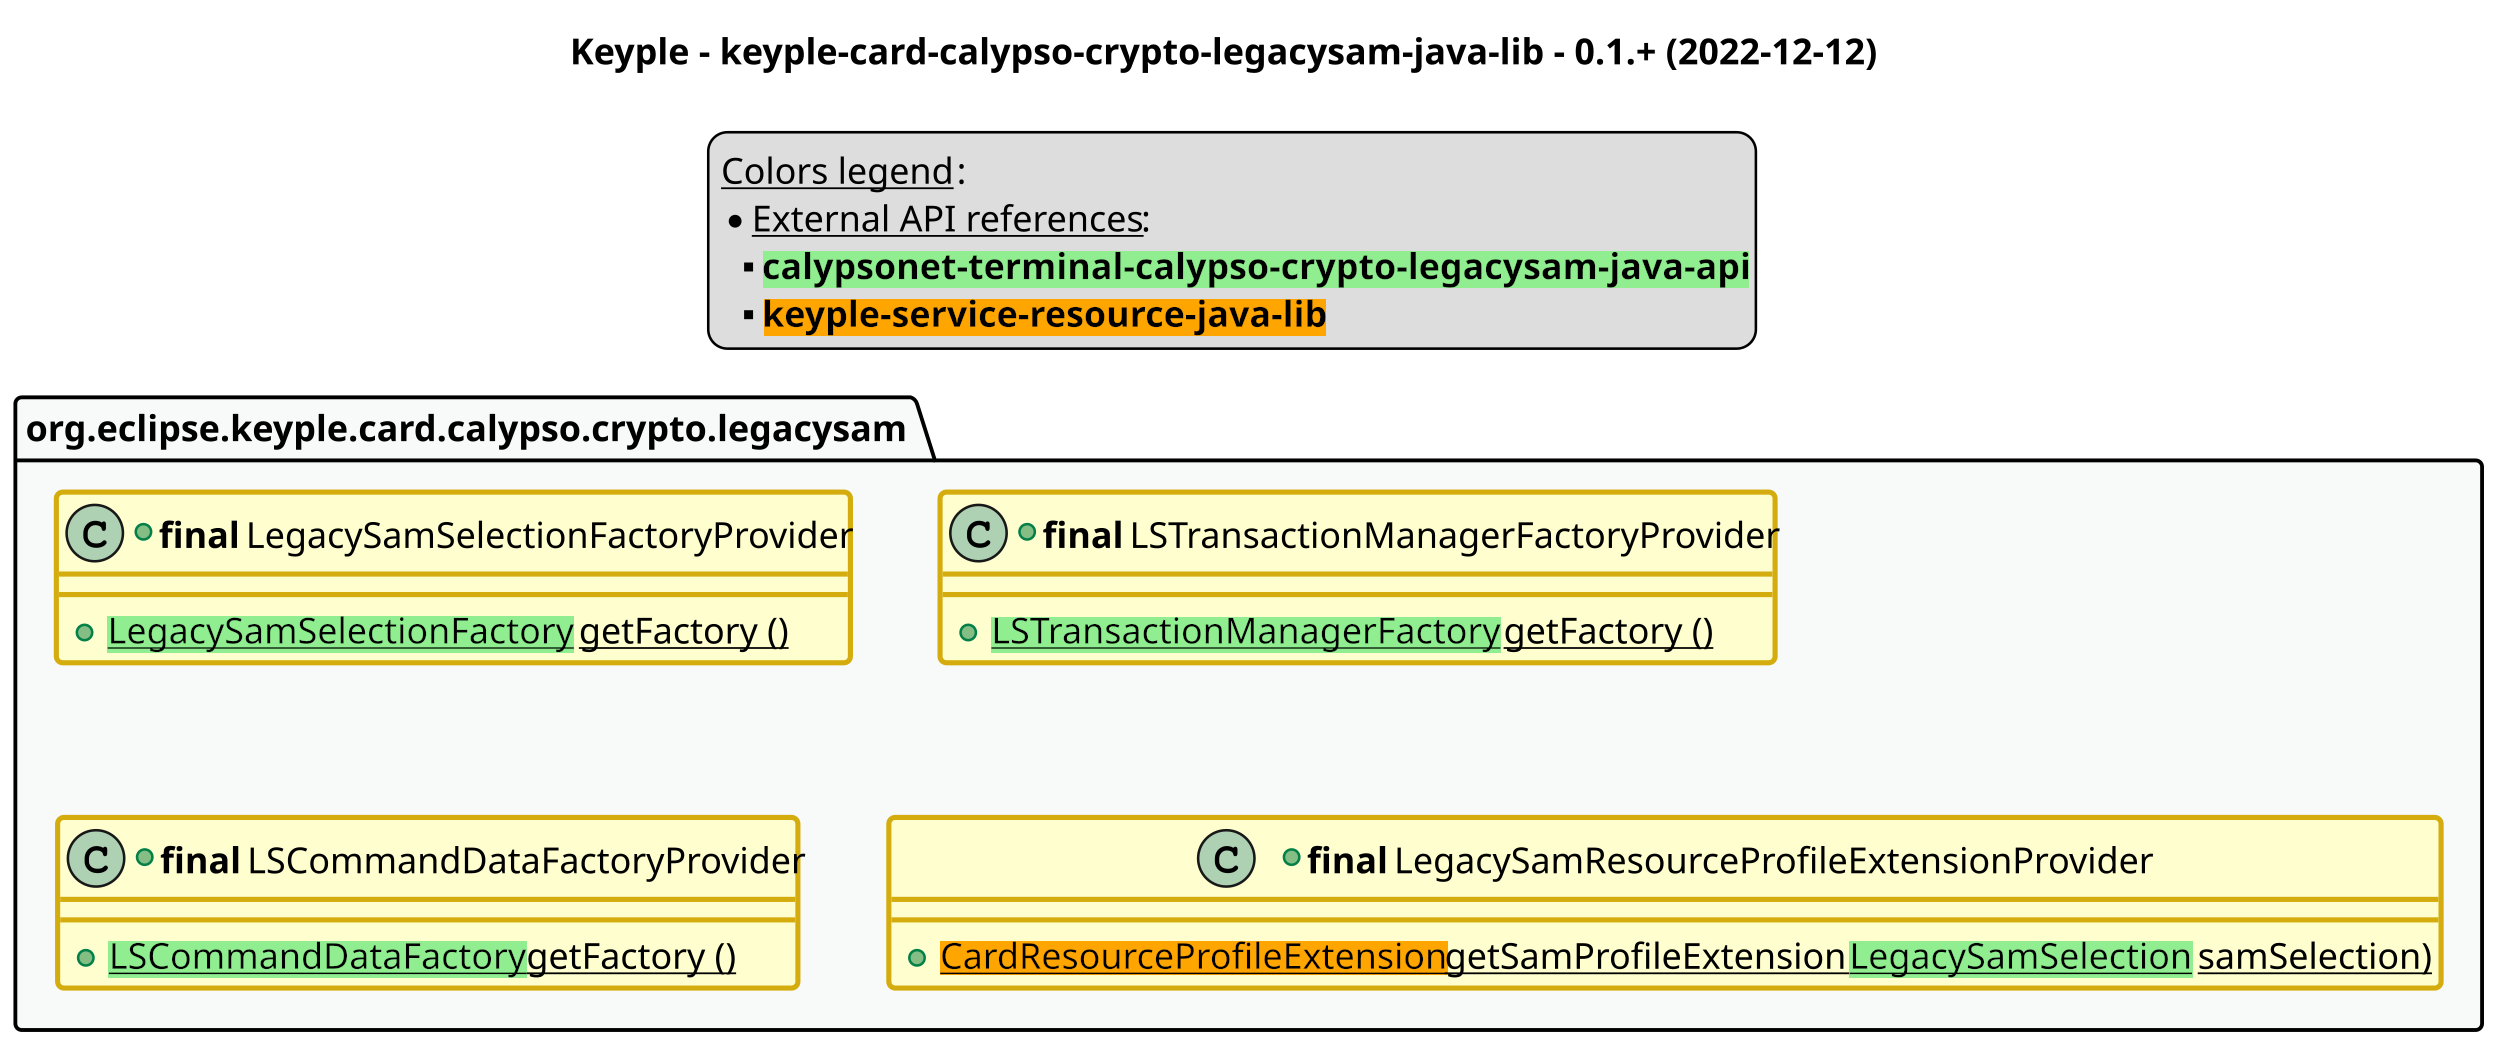
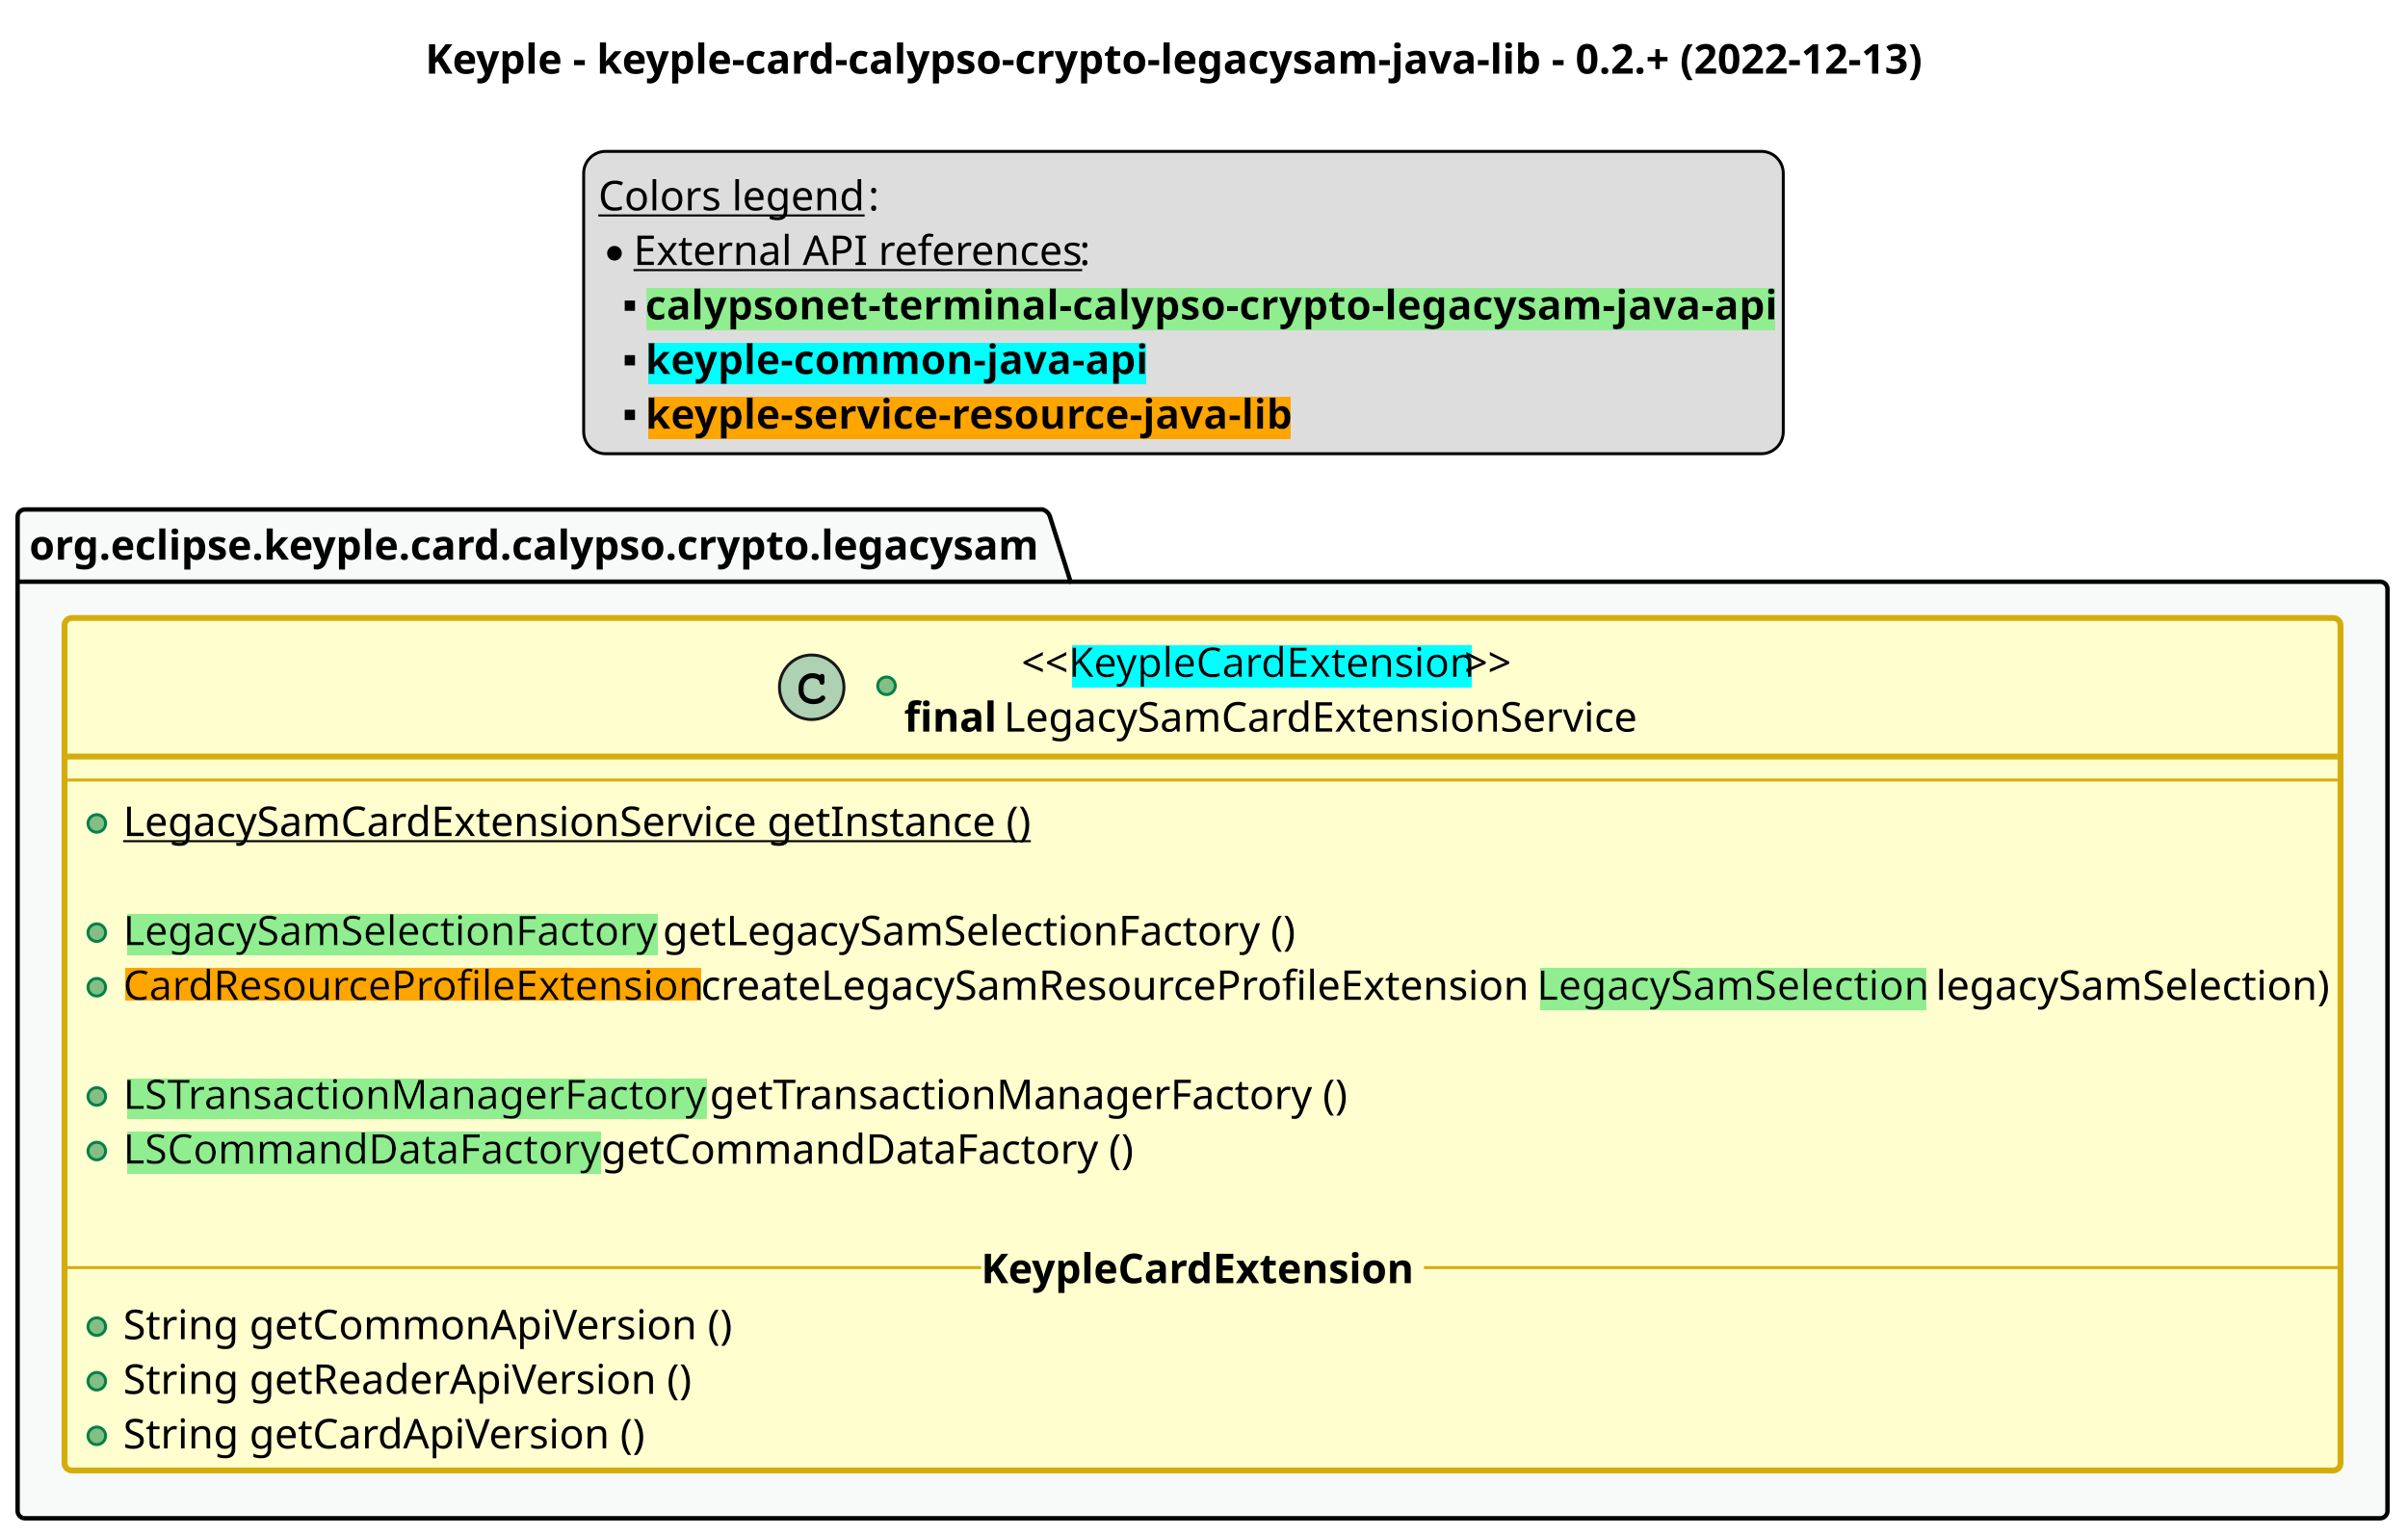
- <svg xmlns="http://www.w3.org/2000/svg" contentStyleType="text/css" height="409px" preserveAspectRatio="none" style="width:976px;height:409px;background:#FFFFFF;" version="1.1" viewBox="0 0 976 409" width="976px" zoomAndPan="magnify">
+ <svg xmlns="http://www.w3.org/2000/svg" contentStyleType="text/css" height="524px" preserveAspectRatio="none" style="width:821px;height:524px;background:#FFFFFF;" version="1.1" viewBox="0 0 821 524" width="821px" zoomAndPan="magnify">
  <defs>
-     <filter height="1" id="b1m8xon6wkvchd0" width="1" x="0" y="0">
+     <filter height="1" id="bpxzoyrj2w4ze0" width="1" x="0" y="0">
      <feFlood flood-color="#90EE90" result="flood" />
      <feComposite in="SourceGraphic" in2="flood" operator="over" />
    </filter>
-     <filter height="1" id="b1m8xon6wkvchd1" width="1" x="0" y="0">
+     <filter height="1" id="bpxzoyrj2w4ze1" width="1" x="0" y="0">
+       <feFlood flood-color="#00FFFF" result="flood" />
+       <feComposite in="SourceGraphic" in2="flood" operator="over" />
+     </filter>
+     <filter height="1" id="bpxzoyrj2w4ze2" width="1" x="0" y="0">
      <feFlood flood-color="#FFA500" result="flood" />
      <feComposite in="SourceGraphic" in2="flood" operator="over" />
    </filter>
  </defs>
  <g>
-     <text fill="#000000" font-family="sans-serif" font-size="14" font-weight="bold" lengthAdjust="spacing" textLength="517" x="222.5" y="25.107">Keyple - keyple-card-calypso-crypto-legacysam-java-lib - 0.1.+ (2022-12-12)</text>
-     <rect fill="#DDDDDD" height="84.484" id="_legend" rx="7.5" ry="7.5" style="stroke:#000000;stroke-width:1.0;" width="409" x="276.5" y="51.621" />
-     <text fill="#000000" font-family="sans-serif" font-size="14" lengthAdjust="spacing" text-decoration="underline" textLength="88" x="281.5" y="71.728">Colors legend</text>
-     <text fill="#000000" font-family="sans-serif" font-size="14" lengthAdjust="spacing" textLength="4" x="373.5" y="71.728">:</text>
-     <ellipse cx="287" cy="86.363" fill="#000000" rx="2.5" ry="2.5" style="stroke:#000000;stroke-width:0.0;" />
-     <text fill="#000000" font-family="sans-serif" font-size="14" lengthAdjust="spacing" text-decoration="underline" textLength="148" x="293.5" y="90.35">External API references</text>
-     <text fill="#000000" font-family="sans-serif" font-size="14" lengthAdjust="spacing" textLength="4" x="445.5" y="90.35">:</text>
-     <rect fill="#000000" height="3.5" style="stroke:#000000;stroke-width:0.0;" width="3.5" x="290.5" y="102.484" />
-     <text fill="#000000" filter="url(#b1m8xon6wkvchd0)" font-family="sans-serif" font-size="14" font-weight="bold" lengthAdjust="spacing" textLength="383" x="297.5" y="108.971">calypsonet-terminal-calypso-crypto-legacysam-java-api</text>
-     <rect fill="#000000" height="3.5" style="stroke:#000000;stroke-width:0.0;" width="3.5" x="290.5" y="121.106" />
-     <text fill="#000000" filter="url(#b1m8xon6wkvchd1)" font-family="sans-serif" font-size="14" font-weight="bold" lengthAdjust="spacing" textLength="229" x="297.5" y="127.592">keyple-service-resource-java-lib</text>
+     <text fill="#000000" font-family="sans-serif" font-size="14" font-weight="bold" lengthAdjust="spacing" textLength="517" x="145" y="25.107">Keyple - keyple-card-calypso-crypto-legacysam-java-lib - 0.2.+ (2022-12-13)</text>
+     <rect fill="#DDDDDD" height="103.106" id="_legend" rx="7.5" ry="7.5" style="stroke:#000000;stroke-width:1.0;" width="409" x="199" y="51.621" />
+     <text fill="#000000" font-family="sans-serif" font-size="14" lengthAdjust="spacing" text-decoration="underline" textLength="88" x="204" y="71.728">Colors legend</text>
+     <text fill="#000000" font-family="sans-serif" font-size="14" lengthAdjust="spacing" textLength="4" x="296" y="71.728">:</text>
+     <ellipse cx="209.5" cy="86.363" fill="#000000" rx="2.5" ry="2.5" style="stroke:#000000;stroke-width:0.0;" />
+     <text fill="#000000" font-family="sans-serif" font-size="14" lengthAdjust="spacing" text-decoration="underline" textLength="148" x="216" y="90.35">External API references</text>
+     <text fill="#000000" font-family="sans-serif" font-size="14" lengthAdjust="spacing" textLength="4" x="368" y="90.35">:</text>
+     <rect fill="#000000" height="3.5" style="stroke:#000000;stroke-width:0.0;" width="3.5" x="213" y="102.484" />
+     <text fill="#000000" filter="url(#bpxzoyrj2w4ze0)" font-family="sans-serif" font-size="14" font-weight="bold" lengthAdjust="spacing" textLength="383" x="220" y="108.971">calypsonet-terminal-calypso-crypto-legacysam-java-api</text>
+     <rect fill="#000000" height="3.5" style="stroke:#000000;stroke-width:0.0;" width="3.5" x="213" y="121.106" />
+     <text fill="#000000" filter="url(#bpxzoyrj2w4ze1)" font-family="sans-serif" font-size="14" font-weight="bold" lengthAdjust="spacing" textLength="170" x="220" y="127.592">keyple-common-java-api</text>
+     <rect fill="#000000" height="3.5" style="stroke:#000000;stroke-width:0.0;" width="3.5" x="213" y="139.727" />
+     <text fill="#000000" filter="url(#bpxzoyrj2w4ze2)" font-family="sans-serif" font-size="14" font-weight="bold" lengthAdjust="spacing" textLength="229" x="220" y="146.213">keyple-service-resource-java-lib</text>
    <g id="cluster_legacysam">
-       <path d="M8.5,155.119 L355.5,155.119 A3.75,3.75 0 0 1 358,157.619 L365,179.74 L966.5,179.74 A2.5,2.5 0 0 1 969,182.24 L969,399.619 A2.5,2.5 0 0 1 966.5,402.119 L8.5,402.119 A2.5,2.5 0 0 1 6,399.619 L6,157.619 A2.5,2.5 0 0 1 8.5,155.119 " fill="#F8F9F9" style="stroke:#000000;stroke-width:1.5;" />
-       <line style="stroke:#000000;stroke-width:1.5;" x1="6" x2="365" y1="179.74" y2="179.74" />
-       <text fill="#000000" font-family="sans-serif" font-size="14" font-weight="bold" lengthAdjust="spacing" textLength="346" x="10" y="172.227">org.eclipse.keyple.card.calypso.crypto.legacysam</text>
+       <path d="M8.5,173.74 L355.5,173.74 A3.75,3.75 0 0 1 358,176.24 L365,198.361 L811.5,198.361 A2.5,2.5 0 0 1 814,200.861 L814,515.24 A2.5,2.5 0 0 1 811.5,517.74 L8.5,517.74 A2.5,2.5 0 0 1 6,515.24 L6,176.24 A2.5,2.5 0 0 1 8.5,173.74 " fill="#F8F9F9" style="stroke:#000000;stroke-width:1.5;" />
+       <line style="stroke:#000000;stroke-width:1.5;" x1="6" x2="365" y1="198.361" y2="198.361" />
+       <text fill="#000000" font-family="sans-serif" font-size="14" font-weight="bold" lengthAdjust="spacing" textLength="346" x="10" y="190.848">org.eclipse.keyple.card.calypso.crypto.legacysam</text>
    </g>
-     <g id="elem_LegacySamSelectionFactoryProvider">
-       <rect codeLine="61" fill="#FEFECE" height="66.621" id="LegacySamSelectionFactoryProvider" rx="2.5" ry="2.5" style="stroke:#D4AC0D;stroke-width:2.0;" width="310" x="22" y="192.119" />
-       <ellipse cx="37" cy="208.119" fill="#ADD1B2" rx="11" ry="11" style="stroke:#181818;stroke-width:1.0;" />
-       <path d="M39.766,203.994 Q39.922,203.775 40.109,203.666 Q40.297,203.557 40.516,203.557 Q40.891,203.557 41.125,203.822 Q41.359,204.072 41.359,204.682 L41.359,206.135 Q41.359,206.744 41.125,207.01 Q40.891,207.275 40.516,207.275 Q40.172,207.275 39.969,207.072 Q39.766,206.885 39.656,206.369 Q39.609,206.01 39.422,205.822 Q39.094,205.447 38.484,205.228 Q37.875,205.01 37.25,205.01 Q36.484,205.01 35.844,205.338 Q35.219,205.666 34.719,206.416 Q34.234,207.166 34.234,208.197 L34.234,209.291 Q34.234,210.525 35.125,211.353 Q36.016,212.166 37.609,212.166 Q38.547,212.166 39.203,211.916 Q39.594,211.76 40.016,211.322 Q40.281,211.057 40.422,210.978 Q40.578,210.9 40.781,210.9 Q41.109,210.9 41.359,211.166 Q41.625,211.416 41.625,211.76 Q41.625,212.103 41.281,212.51 Q40.781,213.088 39.984,213.416 Q38.906,213.869 37.609,213.869 Q36.094,213.869 34.891,213.244 Q33.906,212.744 33.219,211.682 Q32.531,210.603 32.531,209.322 L32.531,208.166 Q32.531,206.838 33.141,205.697 Q33.766,204.541 34.859,203.932 Q35.953,203.307 37.188,203.307 Q37.922,203.307 38.562,203.478 Q39.219,203.635 39.766,203.994 Z " fill="#000000" />
-       <ellipse cx="56" cy="207.619" fill="#84BE84" rx="3" ry="3" style="stroke:#038048;stroke-width:1.0;" />
-       <text fill="#000000" font-family="sans-serif" font-size="14" font-weight="bold" lengthAdjust="spacing" textLength="30" x="62" y="213.916">final</text>
-       <text fill="#000000" font-family="sans-serif" font-size="14" lengthAdjust="spacing" textLength="233" x="96" y="213.916">LegacySamSelectionFactoryProvider</text>
-       <line style="stroke:#D4AC0D;stroke-width:2.0;" x1="23" x2="331" y1="224.119" y2="224.119" />
-       <line style="stroke:#D4AC0D;stroke-width:2.0;" x1="23" x2="331" y1="232.119" y2="232.119" />
-       <ellipse cx="33" cy="246.93" fill="#84BE84" rx="3" ry="3" style="stroke:#038048;stroke-width:1.0;" />
-       <text fill="#000000" filter="url(#b1m8xon6wkvchd0)" font-family="sans-serif" font-size="14" lengthAdjust="spacing" text-decoration="underline" textLength="180" x="42" y="251.227">LegacySamSelectionFactory</text>
-       <text fill="#000000" font-family="sans-serif" font-size="14" lengthAdjust="spacing" text-decoration="underline" textLength="82" x="226" y="251.227">getFactory ()</text>
-     </g>
-     <g id="elem_LSTransactionManagerFactoryProvider">
-       <rect codeLine="64" fill="#FEFECE" height="66.621" id="LSTransactionManagerFactoryProvider" rx="2.5" ry="2.5" style="stroke:#D4AC0D;stroke-width:2.0;" width="326" x="367" y="192.119" />
-       <ellipse cx="382" cy="208.119" fill="#ADD1B2" rx="11" ry="11" style="stroke:#181818;stroke-width:1.0;" />
-       <path d="M384.766,203.994 Q384.922,203.775 385.109,203.666 Q385.297,203.557 385.516,203.557 Q385.891,203.557 386.125,203.822 Q386.359,204.072 386.359,204.682 L386.359,206.135 Q386.359,206.744 386.125,207.01 Q385.891,207.275 385.516,207.275 Q385.172,207.275 384.969,207.072 Q384.766,206.885 384.656,206.369 Q384.609,206.01 384.422,205.822 Q384.094,205.447 383.484,205.228 Q382.875,205.01 382.25,205.01 Q381.484,205.01 380.844,205.338 Q380.219,205.666 379.719,206.416 Q379.234,207.166 379.234,208.197 L379.234,209.291 Q379.234,210.525 380.125,211.353 Q381.016,212.166 382.609,212.166 Q383.547,212.166 384.203,211.916 Q384.594,211.76 385.016,211.322 Q385.281,211.057 385.422,210.978 Q385.578,210.9 385.781,210.9 Q386.109,210.9 386.359,211.166 Q386.625,211.416 386.625,211.76 Q386.625,212.103 386.281,212.51 Q385.781,213.088 384.984,213.416 Q383.906,213.869 382.609,213.869 Q381.094,213.869 379.891,213.244 Q378.906,212.744 378.219,211.682 Q377.531,210.603 377.531,209.322 L377.531,208.166 Q377.531,206.838 378.141,205.697 Q378.766,204.541 379.859,203.932 Q380.953,203.307 382.188,203.307 Q382.922,203.307 383.562,203.478 Q384.219,203.635 384.766,203.994 Z " fill="#000000" />
-       <ellipse cx="401" cy="207.619" fill="#84BE84" rx="3" ry="3" style="stroke:#038048;stroke-width:1.0;" />
-       <text fill="#000000" font-family="sans-serif" font-size="14" font-weight="bold" lengthAdjust="spacing" textLength="30" x="407" y="213.916">final</text>
-       <text fill="#000000" font-family="sans-serif" font-size="14" lengthAdjust="spacing" textLength="249" x="441" y="213.916">LSTransactionManagerFactoryProvider</text>
-       <line style="stroke:#D4AC0D;stroke-width:2.0;" x1="368" x2="692" y1="224.119" y2="224.119" />
-       <line style="stroke:#D4AC0D;stroke-width:2.0;" x1="368" x2="692" y1="232.119" y2="232.119" />
-       <ellipse cx="378" cy="246.93" fill="#84BE84" rx="3" ry="3" style="stroke:#038048;stroke-width:1.0;" />
-       <text fill="#000000" filter="url(#b1m8xon6wkvchd0)" font-family="sans-serif" font-size="14" lengthAdjust="spacing" text-decoration="underline" textLength="196" x="387" y="251.227">LSTransactionManagerFactory</text>
-       <text fill="#000000" font-family="sans-serif" font-size="14" lengthAdjust="spacing" text-decoration="underline" textLength="82" x="587" y="251.227">getFactory ()</text>
-     </g>
-     <g id="elem_LSCommandDataFactoryProvider">
-       <rect codeLine="67" fill="#FEFECE" height="66.621" id="LSCommandDataFactoryProvider" rx="2.5" ry="2.5" style="stroke:#D4AC0D;stroke-width:2.0;" width="289" x="22.5" y="319.119" />
-       <ellipse cx="37.5" cy="335.119" fill="#ADD1B2" rx="11" ry="11" style="stroke:#181818;stroke-width:1.0;" />
-       <path d="M40.266,330.994 Q40.422,330.775 40.609,330.666 Q40.797,330.557 41.016,330.557 Q41.391,330.557 41.625,330.822 Q41.859,331.072 41.859,331.682 L41.859,333.135 Q41.859,333.744 41.625,334.01 Q41.391,334.275 41.016,334.275 Q40.672,334.275 40.469,334.072 Q40.266,333.885 40.156,333.369 Q40.109,333.01 39.922,332.822 Q39.594,332.447 38.984,332.228 Q38.375,332.01 37.75,332.01 Q36.984,332.01 36.344,332.338 Q35.719,332.666 35.219,333.416 Q34.734,334.166 34.734,335.197 L34.734,336.291 Q34.734,337.525 35.625,338.353 Q36.516,339.166 38.109,339.166 Q39.047,339.166 39.703,338.916 Q40.094,338.76 40.516,338.322 Q40.781,338.057 40.922,337.978 Q41.078,337.9 41.281,337.9 Q41.609,337.9 41.859,338.166 Q42.125,338.416 42.125,338.76 Q42.125,339.103 41.781,339.51 Q41.281,340.088 40.484,340.416 Q39.406,340.869 38.109,340.869 Q36.594,340.869 35.391,340.244 Q34.406,339.744 33.719,338.682 Q33.031,337.603 33.031,336.322 L33.031,335.166 Q33.031,333.838 33.641,332.697 Q34.266,331.541 35.359,330.932 Q36.453,330.307 37.688,330.307 Q38.422,330.307 39.062,330.478 Q39.719,330.635 40.266,330.994 Z " fill="#000000" />
-       <ellipse cx="56.5" cy="334.619" fill="#84BE84" rx="3" ry="3" style="stroke:#038048;stroke-width:1.0;" />
-       <text fill="#000000" font-family="sans-serif" font-size="14" font-weight="bold" lengthAdjust="spacing" textLength="30" x="62.5" y="340.916">final</text>
-       <text fill="#000000" font-family="sans-serif" font-size="14" lengthAdjust="spacing" textLength="212" x="96.5" y="340.916">LSCommandDataFactoryProvider</text>
-       <line style="stroke:#D4AC0D;stroke-width:2.0;" x1="23.5" x2="310.5" y1="351.119" y2="351.119" />
-       <line style="stroke:#D4AC0D;stroke-width:2.0;" x1="23.5" x2="310.5" y1="359.119" y2="359.119" />
-       <ellipse cx="33.5" cy="373.93" fill="#84BE84" rx="3" ry="3" style="stroke:#038048;stroke-width:1.0;" />
-       <text fill="#000000" filter="url(#b1m8xon6wkvchd0)" font-family="sans-serif" font-size="14" lengthAdjust="spacing" text-decoration="underline" textLength="159" x="42.5" y="378.227">LSCommandDataFactory</text>
-       <text fill="#000000" font-family="sans-serif" font-size="14" lengthAdjust="spacing" text-decoration="underline" textLength="82" x="205.5" y="378.227">getFactory ()</text>
-     </g>
-     <g id="elem_LegacySamResourceProfileExtensionProvider">
-       <rect codeLine="70" fill="#FEFECE" height="66.621" id="LegacySamResourceProfileExtensionProvider" rx="2.5" ry="2.5" style="stroke:#D4AC0D;stroke-width:2.0;" width="606" x="347" y="319.119" />
-       <ellipse cx="478.75" cy="335.119" fill="#ADD1B2" rx="11" ry="11" style="stroke:#181818;stroke-width:1.0;" />
-       <path d="M481.516,330.994 Q481.672,330.775 481.859,330.666 Q482.047,330.557 482.266,330.557 Q482.641,330.557 482.875,330.822 Q483.109,331.072 483.109,331.682 L483.109,333.135 Q483.109,333.744 482.875,334.01 Q482.641,334.275 482.266,334.275 Q481.922,334.275 481.719,334.072 Q481.516,333.885 481.406,333.369 Q481.359,333.01 481.172,332.822 Q480.844,332.447 480.234,332.228 Q479.625,332.01 479,332.01 Q478.234,332.01 477.594,332.338 Q476.969,332.666 476.469,333.416 Q475.984,334.166 475.984,335.197 L475.984,336.291 Q475.984,337.525 476.875,338.353 Q477.766,339.166 479.359,339.166 Q480.297,339.166 480.953,338.916 Q481.344,338.76 481.766,338.322 Q482.031,338.057 482.172,337.978 Q482.328,337.9 482.531,337.9 Q482.859,337.9 483.109,338.166 Q483.375,338.416 483.375,338.76 Q483.375,339.103 483.031,339.51 Q482.531,340.088 481.734,340.416 Q480.656,340.869 479.359,340.869 Q477.844,340.869 476.641,340.244 Q475.656,339.744 474.969,338.682 Q474.281,337.603 474.281,336.322 L474.281,335.166 Q474.281,333.838 474.891,332.697 Q475.516,331.541 476.609,330.932 Q477.703,330.307 478.938,330.307 Q479.672,330.307 480.312,330.478 Q480.969,330.635 481.516,330.994 Z " fill="#000000" />
-       <ellipse cx="504.25" cy="334.619" fill="#84BE84" rx="3" ry="3" style="stroke:#038048;stroke-width:1.0;" />
-       <text fill="#000000" font-family="sans-serif" font-size="14" font-weight="bold" lengthAdjust="spacing" textLength="30" x="510.25" y="340.916">final</text>
-       <text fill="#000000" font-family="sans-serif" font-size="14" lengthAdjust="spacing" textLength="289" x="544.25" y="340.916">LegacySamResourceProfileExtensionProvider</text>
-       <line style="stroke:#D4AC0D;stroke-width:2.0;" x1="348" x2="952" y1="351.119" y2="351.119" />
-       <line style="stroke:#D4AC0D;stroke-width:2.0;" x1="348" x2="952" y1="359.119" y2="359.119" />
-       <ellipse cx="358" cy="373.93" fill="#84BE84" rx="3" ry="3" style="stroke:#038048;stroke-width:1.0;" />
-       <text fill="#000000" filter="url(#b1m8xon6wkvchd1)" font-family="sans-serif" font-size="14" lengthAdjust="spacing" text-decoration="underline" textLength="193" x="367" y="378.227">CardResourceProfileExtension</text>
-       <text fill="#000000" font-family="sans-serif" font-size="14" lengthAdjust="spacing" text-decoration="underline" textLength="158" x="564" y="378.227">getSamProfileExtension (</text>
-       <text fill="#000000" filter="url(#b1m8xon6wkvchd0)" font-family="sans-serif" font-size="14" lengthAdjust="spacing" text-decoration="underline" textLength="132" x="722" y="378.227">LegacySamSelection</text>
-       <text fill="#000000" font-family="sans-serif" font-size="14" lengthAdjust="spacing" text-decoration="underline" textLength="89" x="858" y="378.227">samSelection)</text>
+     <g id="elem_LegacySamCardExtensionService">
+       <rect codeLine="62" fill="#FEFECE" height="290.695" id="LegacySamCardExtensionService" rx="2.5" ry="2.5" style="stroke:#D4AC0D;stroke-width:2.0;" width="776" x="22" y="210.74" />
+       <ellipse cx="276.75" cy="234.361" fill="#ADD1B2" rx="11" ry="11" style="stroke:#181818;stroke-width:1.0;" />
+       <path d="M279.516,230.236 Q279.672,230.018 279.859,229.908 Q280.047,229.799 280.266,229.799 Q280.641,229.799 280.875,230.065 Q281.109,230.315 281.109,230.924 L281.109,232.377 Q281.109,232.986 280.875,233.252 Q280.641,233.518 280.266,233.518 Q279.922,233.518 279.719,233.315 Q279.516,233.127 279.406,232.611 Q279.359,232.252 279.172,232.065 Q278.844,231.69 278.234,231.471 Q277.625,231.252 277,231.252 Q276.234,231.252 275.594,231.58 Q274.969,231.908 274.469,232.658 Q273.984,233.408 273.984,234.44 L273.984,235.533 Q273.984,236.768 274.875,237.596 Q275.766,238.408 277.359,238.408 Q278.297,238.408 278.953,238.158 Q279.344,238.002 279.766,237.565 Q280.031,237.299 280.172,237.221 Q280.328,237.143 280.531,237.143 Q280.859,237.143 281.109,237.408 Q281.375,237.658 281.375,238.002 Q281.375,238.346 281.031,238.752 Q280.531,239.33 279.734,239.658 Q278.656,240.111 277.359,240.111 Q275.844,240.111 274.641,239.486 Q273.656,238.986 272.969,237.924 Q272.281,236.846 272.281,235.565 L272.281,234.408 Q272.281,233.08 272.891,231.94 Q273.516,230.783 274.609,230.174 Q275.703,229.549 276.938,229.549 Q277.672,229.549 278.312,229.721 Q278.969,229.877 279.516,230.236 Z " fill="#000000" />
+       <ellipse cx="302.25" cy="233.861" fill="#84BE84" rx="3" ry="3" style="stroke:#038048;stroke-width:1.0;" />
+       <text fill="#000000" font-family="sans-serif" font-size="14" lengthAdjust="spacing" textLength="16" x="348.25" y="230.848">&lt;&lt;</text>
+       <text fill="#000000" filter="url(#bpxzoyrj2w4ze1)" font-family="sans-serif" font-size="14" lengthAdjust="spacing" textLength="135" x="364.25" y="230.848">KeypleCardExtension</text>
+       <text fill="#000000" font-family="sans-serif" font-size="14" lengthAdjust="spacing" textLength="16" x="499.25" y="230.848">&gt;&gt;</text>
+       <text fill="#000000" font-family="sans-serif" font-size="14" font-weight="bold" lengthAdjust="spacing" textLength="30" x="308.25" y="249.469">final</text>
+       <text fill="#000000" font-family="sans-serif" font-size="14" lengthAdjust="spacing" textLength="213" x="342.25" y="249.469">LegacySamCardExtensionService</text>
+       <line style="stroke:#D4AC0D;stroke-width:2.0;" x1="23" x2="797" y1="257.982" y2="257.982" />
+       <line style="stroke:#D4AC0D;stroke-width:1.0;" x1="23" x2="797" y1="265.982" y2="265.982" />
+       <ellipse cx="33" cy="280.793" fill="#84BE84" rx="3" ry="3" style="stroke:#038048;stroke-width:1.0;" />
+       <text fill="#000000" font-family="sans-serif" font-size="14" lengthAdjust="spacing" text-decoration="underline" textLength="304" x="42" y="285.09">LegacySamCardExtensionService getInstance ()</text>
+       <text fill="#000000" font-family="sans-serif" font-size="14" lengthAdjust="spacing" textLength="4" x="42" y="303.711"> </text>
+       <ellipse cx="33" cy="318.035" fill="#84BE84" rx="3" ry="3" style="stroke:#038048;stroke-width:1.0;" />
+       <text fill="#000000" filter="url(#bpxzoyrj2w4ze0)" font-family="sans-serif" font-size="14" lengthAdjust="spacing" textLength="180" x="42" y="322.332">LegacySamSelectionFactory</text>
+       <text fill="#000000" font-family="sans-serif" font-size="14" lengthAdjust="spacing" textLength="214" x="226" y="322.332">getLegacySamSelectionFactory ()</text>
+       <ellipse cx="33" cy="336.656" fill="#84BE84" rx="3" ry="3" style="stroke:#038048;stroke-width:1.0;" />
+       <text fill="#000000" filter="url(#bpxzoyrj2w4ze2)" font-family="sans-serif" font-size="14" lengthAdjust="spacing" textLength="193" x="42" y="340.953">CardResourceProfileExtension</text>
+       <text fill="#000000" font-family="sans-serif" font-size="14" lengthAdjust="spacing" textLength="285" x="239" y="340.953">createLegacySamResourceProfileExtension (</text>
+       <text fill="#000000" filter="url(#bpxzoyrj2w4ze0)" font-family="sans-serif" font-size="14" lengthAdjust="spacing" textLength="132" x="524" y="340.953">LegacySamSelection</text>
+       <text fill="#000000" font-family="sans-serif" font-size="14" lengthAdjust="spacing" textLength="132" x="660" y="340.953">legacySamSelection)</text>
+       <text fill="#000000" font-family="sans-serif" font-size="14" lengthAdjust="spacing" textLength="4" x="42" y="359.574"> </text>
+       <ellipse cx="33" cy="373.898" fill="#84BE84" rx="3" ry="3" style="stroke:#038048;stroke-width:1.0;" />
+       <text fill="#000000" filter="url(#bpxzoyrj2w4ze0)" font-family="sans-serif" font-size="14" lengthAdjust="spacing" textLength="196" x="42" y="378.195">LSTransactionManagerFactory</text>
+       <text fill="#000000" font-family="sans-serif" font-size="14" lengthAdjust="spacing" textLength="213" x="242" y="378.195">getTransactionManagerFactory ()</text>
+       <ellipse cx="33" cy="392.519" fill="#84BE84" rx="3" ry="3" style="stroke:#038048;stroke-width:1.0;" />
+       <text fill="#000000" filter="url(#bpxzoyrj2w4ze0)" font-family="sans-serif" font-size="14" lengthAdjust="spacing" textLength="159" x="42" y="396.816">LSCommandDataFactory</text>
+       <text fill="#000000" font-family="sans-serif" font-size="14" lengthAdjust="spacing" textLength="176" x="205" y="396.816">getCommandDataFactory ()</text>
+       <text fill="#000000" font-family="sans-serif" font-size="14" lengthAdjust="spacing" textLength="4" x="42" y="415.438"> </text>
+       <ellipse cx="33" cy="452.383" fill="#84BE84" rx="3" ry="3" style="stroke:#038048;stroke-width:1.0;" />
+       <text fill="#000000" font-family="sans-serif" font-size="14" lengthAdjust="spacing" textLength="199" x="42" y="456.68">String getCommonApiVersion ()</text>
+       <ellipse cx="33" cy="471.004" fill="#84BE84" rx="3" ry="3" style="stroke:#038048;stroke-width:1.0;" />
+       <text fill="#000000" font-family="sans-serif" font-size="14" lengthAdjust="spacing" textLength="190" x="42" y="475.301">String getReaderApiVersion ()</text>
+       <ellipse cx="33" cy="489.625" fill="#84BE84" rx="3" ry="3" style="stroke:#038048;stroke-width:1.0;" />
+       <text fill="#000000" font-family="sans-serif" font-size="14" lengthAdjust="spacing" textLength="174" x="42" y="493.922">String getCardApiVersion ()</text>
+       <line style="stroke:#D4AC0D;stroke-width:1.0;" x1="23" x2="334.5" y1="432.262" y2="432.262" />
+       <text fill="#000000" font-family="sans-serif" font-size="14" font-weight="bold" lengthAdjust="spacing" textLength="151" x="334.5" y="437.559">KeypleCardExtension</text>
+       <line style="stroke:#D4AC0D;stroke-width:1.0;" x1="485.5" x2="797" y1="432.262" y2="432.262" />
    </g>
  </g>
</svg>
